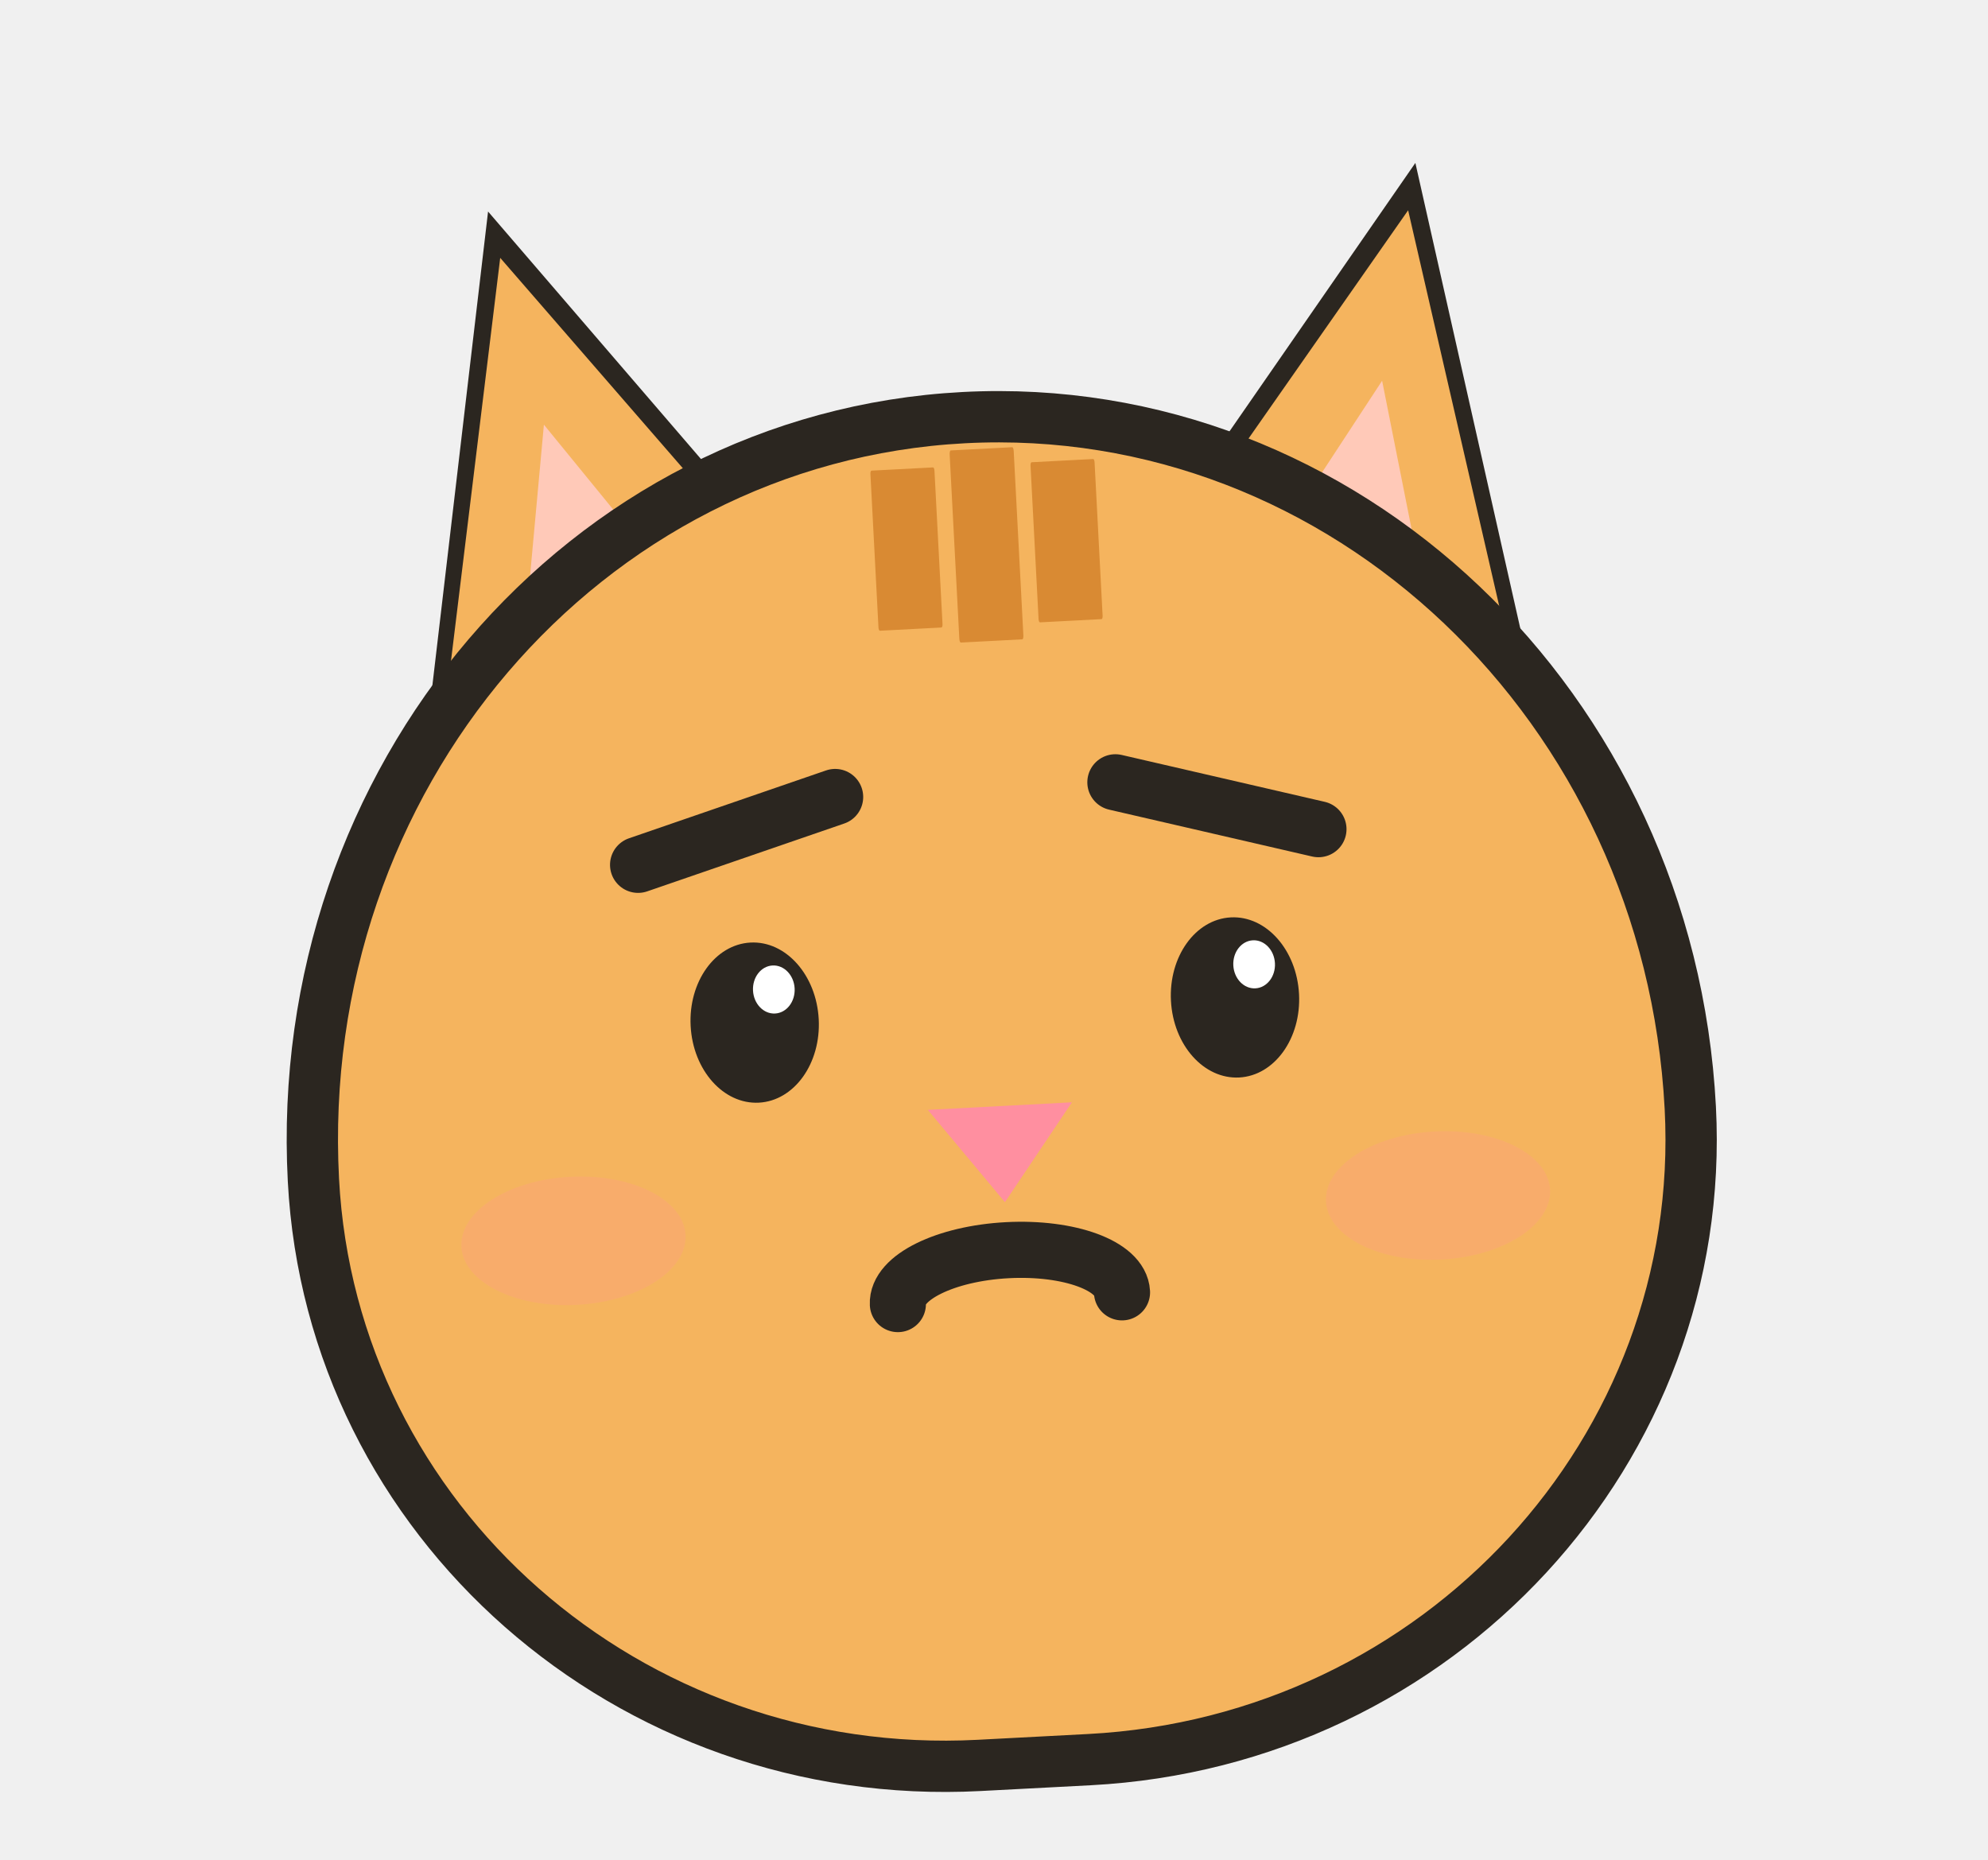
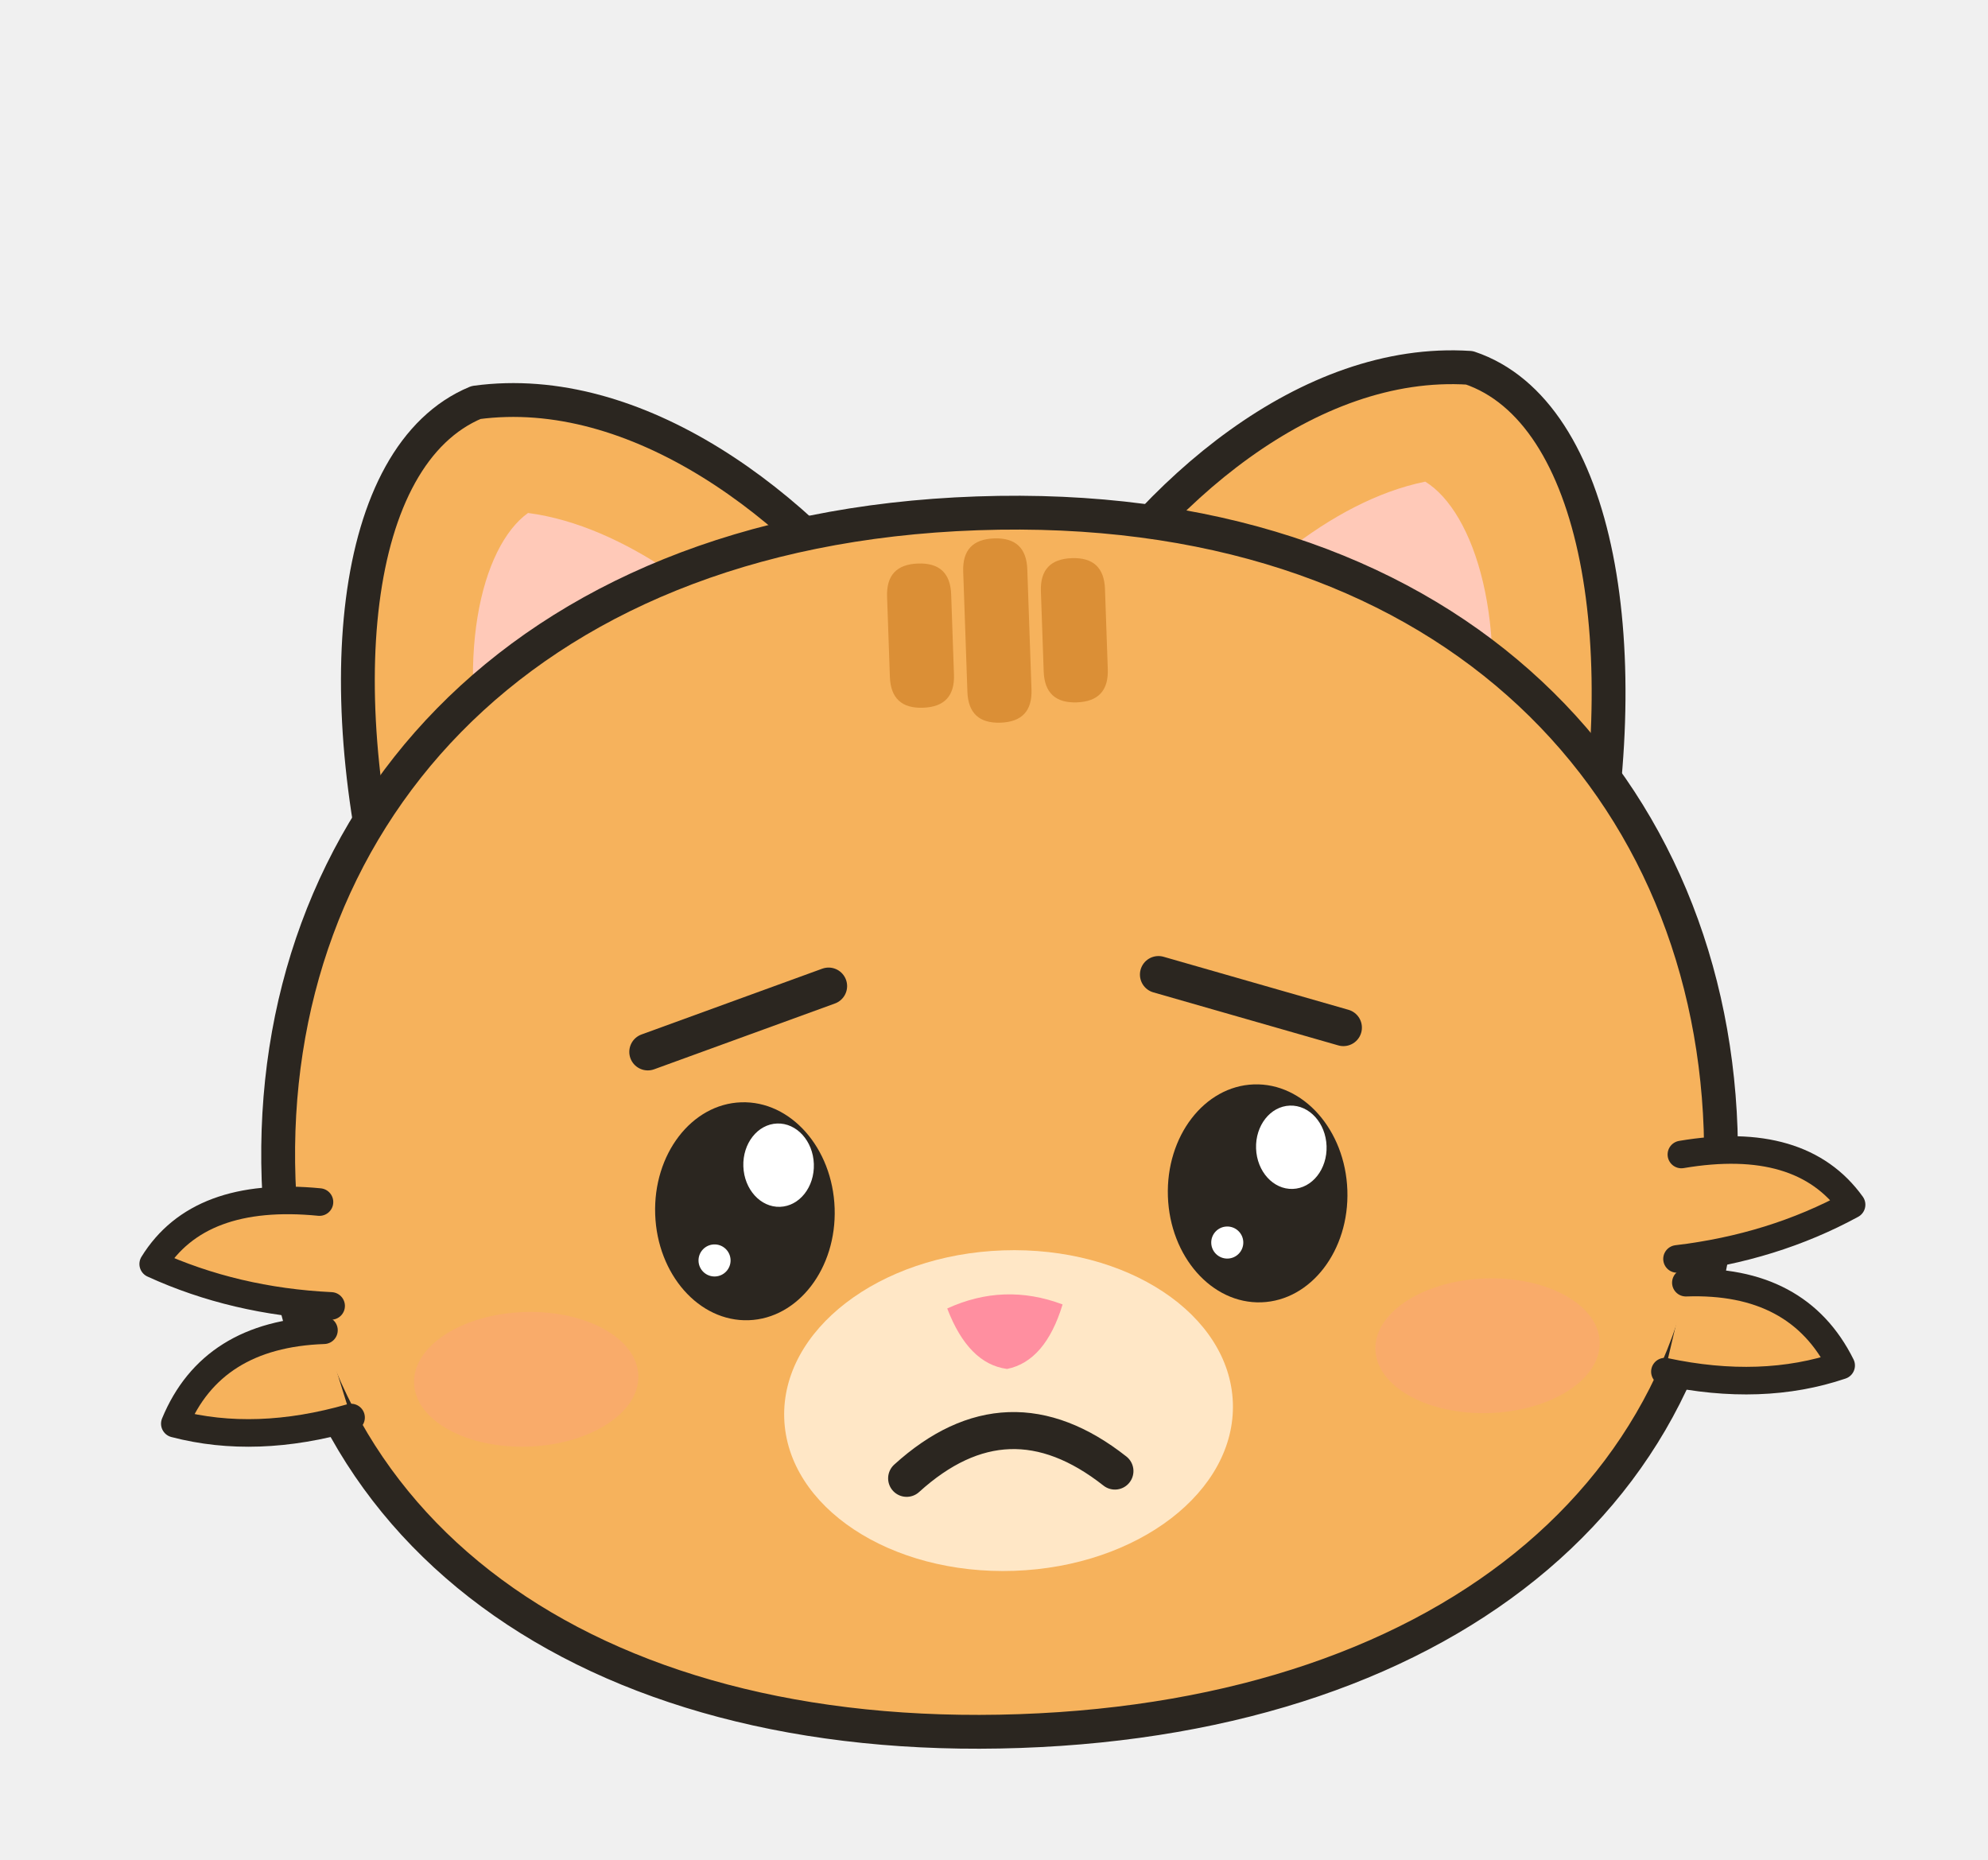
<svg xmlns="http://www.w3.org/2000/svg" viewBox="0 0 124 116" width="248" height="232">
  <g transform="translate(12 12)">
-     <g transform="rotate(-3 50 50)">
-       <path d="M26 -1L44 40L8 40Z" fill="#2B2620" transform="rotate(-14 26 19.5)" />
-       <path d="M26 2L42 38L10 38Z" fill="#F5B45E" transform="rotate(-14 26 20)" />
-       <path d="M26 12.8L33.36 30.8L18.64 30.8Z" fill="#FFC9B8" transform="rotate(-14 26 21.8)" />
-       <path d="M74 -1L92 40L56 40Z" fill="#2B2620" transform="rotate(14 74 19.5)" />
-       <path d="M74 2L90 38L58 38Z" fill="#F5B45E" transform="rotate(14 74 20)" />
-       <path d="M74 12.8L81.36 30.8L66.64 30.8Z" fill="#FFC9B8" transform="rotate(14 74 21.8)" />
-       <path d="M50 14H50A43 45.36 0 0 1 93 59.36V59.36A39.56 38.64 0 0 1 53.44 98H46.56A39.56 38.64 0 0 1 7 59.36V59.36A43 45.36 0 0 1 50 14Z" fill="#F5B45E" stroke="#2B2620" stroke-width="3.2" stroke-linejoin="round" />
-       <path d="M44.08 17H47.92A0.08 0.2 0 0 1 48 17.2V26.8A0.08 0.2 0 0 1 47.92 27H44.08A0.08 0.2 0 0 1 44 26.8V17.2A0.08 0.2 0 0 1 44.08 17Z" fill="#D98A33" />
-       <path d="M49.08 16H52.92A0.08 0.24 0 0 1 53 16.24V27.76A0.08 0.24 0 0 1 52.92 28H49.08A0.08 0.24 0 0 1 49 27.76V16.24A0.08 0.24 0 0 1 49.08 16Z" fill="#D98A33" />
-       <path d="M54.08 17H57.92A0.08 0.2 0 0 1 58 17.2V26.8A0.08 0.2 0 0 1 57.92 27H54.08A0.08 0.2 0 0 1 54 26.8V17.2A0.08 0.2 0 0 1 54.08 17Z" fill="#D98A33" />
-       <path d="M35 46H35A4 5 0 0 1 39 51V51A4 5 0 0 1 35 56H35A4 5 0 0 1 31 51V51A4 5 0 0 1 35 46Z" fill="#2B2620" />
-       <path d="M36.3 47.5H36.3A1.3 1.5 0 0 1 37.6 49V49A1.3 1.5 0 0 1 36.3 50.5H36.3A1.3 1.5 0 0 1 35 49V49A1.3 1.5 0 0 1 36.3 47.5Z" fill="#fff" />
-       <path d="M28 39h13" stroke="#2B2620" stroke-width="3.5" stroke-linecap="round" transform="rotate(-16 34.5 39)" />
-       <path d="M65 46H65A4 5 0 0 1 69 51V51A4 5 0 0 1 65 56H65A4 5 0 0 1 61 51V51A4 5 0 0 1 65 46Z" fill="#2B2620" />
-       <path d="M66.3 47.5H66.3A1.3 1.5 0 0 1 67.6 49V49A1.3 1.5 0 0 1 66.3 50.5H66.3A1.3 1.5 0 0 1 65 49V49A1.3 1.5 0 0 1 66.3 47.5Z" fill="#fff" />
-       <path d="M58 39h13" stroke="#2B2620" stroke-width="3.5" stroke-linecap="round" transform="rotate(16 64.5 39)" />
+     <g transform="rotate(-2 50 50)">
+       <path d="M13 46C9 30 11 15 19 12C29 11 39 19 45 28Z" fill="#F6B25C" stroke="#2B2620" stroke-width="2.11" stroke-linejoin="round" stroke-linecap="round" />
+       <path d="M19 37C17 28 19 21 22 19C28 20 34 25 38 30Z" fill="#FFC9B8" />
+       <g transform="matrix(-1 0 0 1 100 0)">
+         <path d="M13 46C9 30 11 15 19 12C29 11 39 19 45 28Z" fill="#F6B25C" stroke="#2B2620" stroke-width="2.11" stroke-linejoin="round" stroke-linecap="round" />
+         <path d="M19 37C17 28 19 21 22 19C28 20 34 25 38 30Z" fill="#FFC9B8" />
+       </g>
+       <path d="M50 20C79 20 95 38 95 60C95 82 77 96 50 96C23 96 5 82 5 60C5 38 21 20 50 20Z" fill="#F6B25C" stroke="#2B2620" stroke-width="2.11" stroke-linejoin="round" stroke-linecap="round" />
+       <path d="M44.2 25Q44.2 23 46.2 23Q48.2 23 48.2 25V30Q48.2 32 46.2 32Q44.2 32 44.2 30Z" fill="#DB8F36" />
+       <path d="M49 23.6Q49 21.6 51 21.6Q53 21.6 53 23.6V31.1Q53 33.1 51 33.1Q49 33.1 49 31.1Z" fill="#DB8F36" />
+       <path d="M53.8 25Q53.8 23 55.8 23Q57.8 23 57.8 25V30Q57.8 32 55.8 32Q53.8 32 53.8 30Z" fill="#DB8F36" />
+       <path d="M36 76A14 10 0 1 0 64 76A14 10 0 1 0 36 76Z" fill="#FFE7C6" />
+       <path d="M7.5 61.5Q0 60.5 -3 65Q2 67.5 8 68" fill="#F6B25C" stroke="#2B2620" stroke-width="1.72" stroke-linejoin="round" stroke-linecap="round" />
+       <path d="M7.5 69.5Q0.5 69.5 -2 75Q3 76.5 9 75" fill="#F6B25C" stroke="#2B2620" stroke-width="1.72" stroke-linejoin="round" stroke-linecap="round" />
+       <g transform="matrix(-1 0 0 1 100 0)">
+         <path d="M7.5 61.5Q0 60.5 -3 65Q2 67.5 8 68" fill="#F6B25C" stroke="#2B2620" stroke-width="1.72" stroke-linejoin="round" stroke-linecap="round" />
+         <path d="M7.5 69.5Q0.5 69.5 -2 75Q3 76.5 9 75" fill="#F6B25C" stroke="#2B2620" stroke-width="1.72" stroke-linejoin="round" stroke-linecap="round" />
+       </g>
+       <path d="M28.4 63A5.6 6.8 0 1 0 39.6 63A5.6 6.8 0 1 0 28.4 63Z" fill="#2B2620" />
+       <path d="M34 60.2A2.2 2.6 0 1 0 38.4 60.2A2.2 2.6 0 1 0 34 60.2Z" fill="#fff" />
+       <path d="M31 66A1 1 0 1 0 33 66A1 1 0 1 0 31 66Z" fill="#fff" />
+       <path d="M28 51h12" fill="none" stroke="#2B2620" stroke-width="2.31" stroke-linecap="round" transform="rotate(-18 34 51)" />
+       <path d="M60.4 63A5.6 6.8 0 1 0 71.6 63A5.6 6.8 0 1 0 60.4 63Z" fill="#2B2620" />
+       <path d="M66 60.2A2.2 2.6 0 1 0 70.4 60.2A2.2 2.6 0 1 0 66 60.2Z" fill="#fff" />
+       <path d="M63 66A1 1 0 1 0 65 66A1 1 0 1 0 63 66Z" fill="#fff" />
+       <path d="M60 51h12" fill="none" stroke="#2B2620" stroke-width="2.31" stroke-linecap="round" transform="rotate(18 66 51)" />
      <g opacity=".3">
-         <path d="M23 60H23A7 4 0 0 1 30 64V64A7 4 0 0 1 23 68H23A7 4 0 0 1 16 64V64A7 4 0 0 1 23 60Z" fill="#FF9C8A" />
-         <path d="M77 60H77A7 4 0 0 1 84 64V64A7 4 0 0 1 77 68H77A7 4 0 0 1 70 64V64A7 4 0 0 1 77 60Z" fill="#FF9C8A" />
+         <path d="M13 73A7 4.2 0 1 0 27 73A7 4.2 0 1 0 13 73Z" fill="#FF9C8A" />
+         <path d="M73 73A7 4.2 0 1 0 87 73A7 4.2 0 1 0 73 73Z" fill="#FF9C8A" />
      </g>
-       <path d="M45.5 57L54.5 57L50 63Z" fill="#FF8FA0" />
-       <path d="M43 69A7 3 0 0 1 57 69" fill="none" stroke="#2B2620" stroke-width="3.5" stroke-linecap="round" />
+       <path d="M46.4 69.5Q50 68 53.6 69.5Q52.4 73 50 73.4Q47.6 73 46.4 69.5Z" fill="#FF8FA0" />
+       <path d="M43.5 80Q50 74.5 56.5 80" fill="none" stroke="#2B2620" stroke-width="2.31" stroke-linecap="round" stroke-linejoin="round" />
    </g>
  </g>
</svg>
